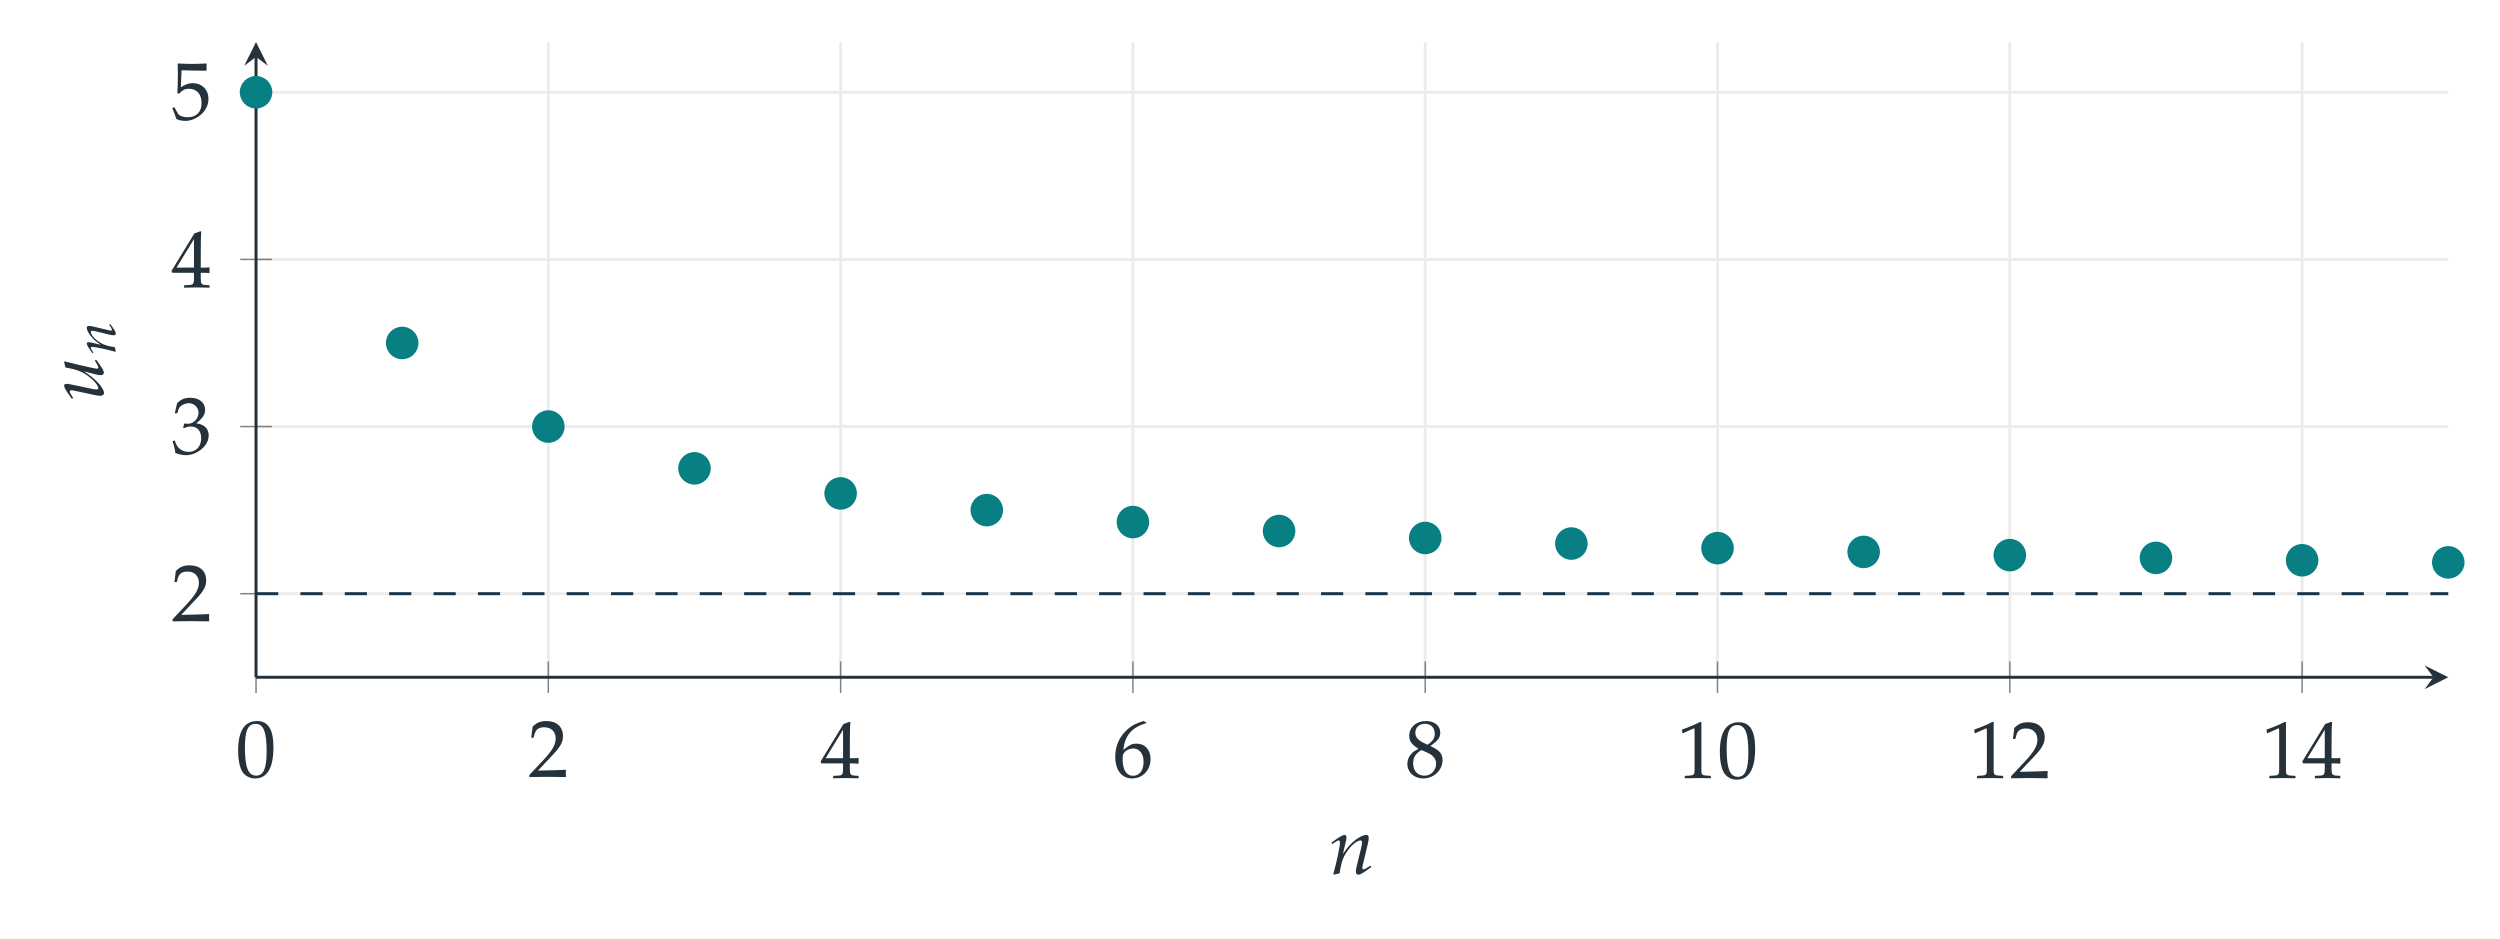
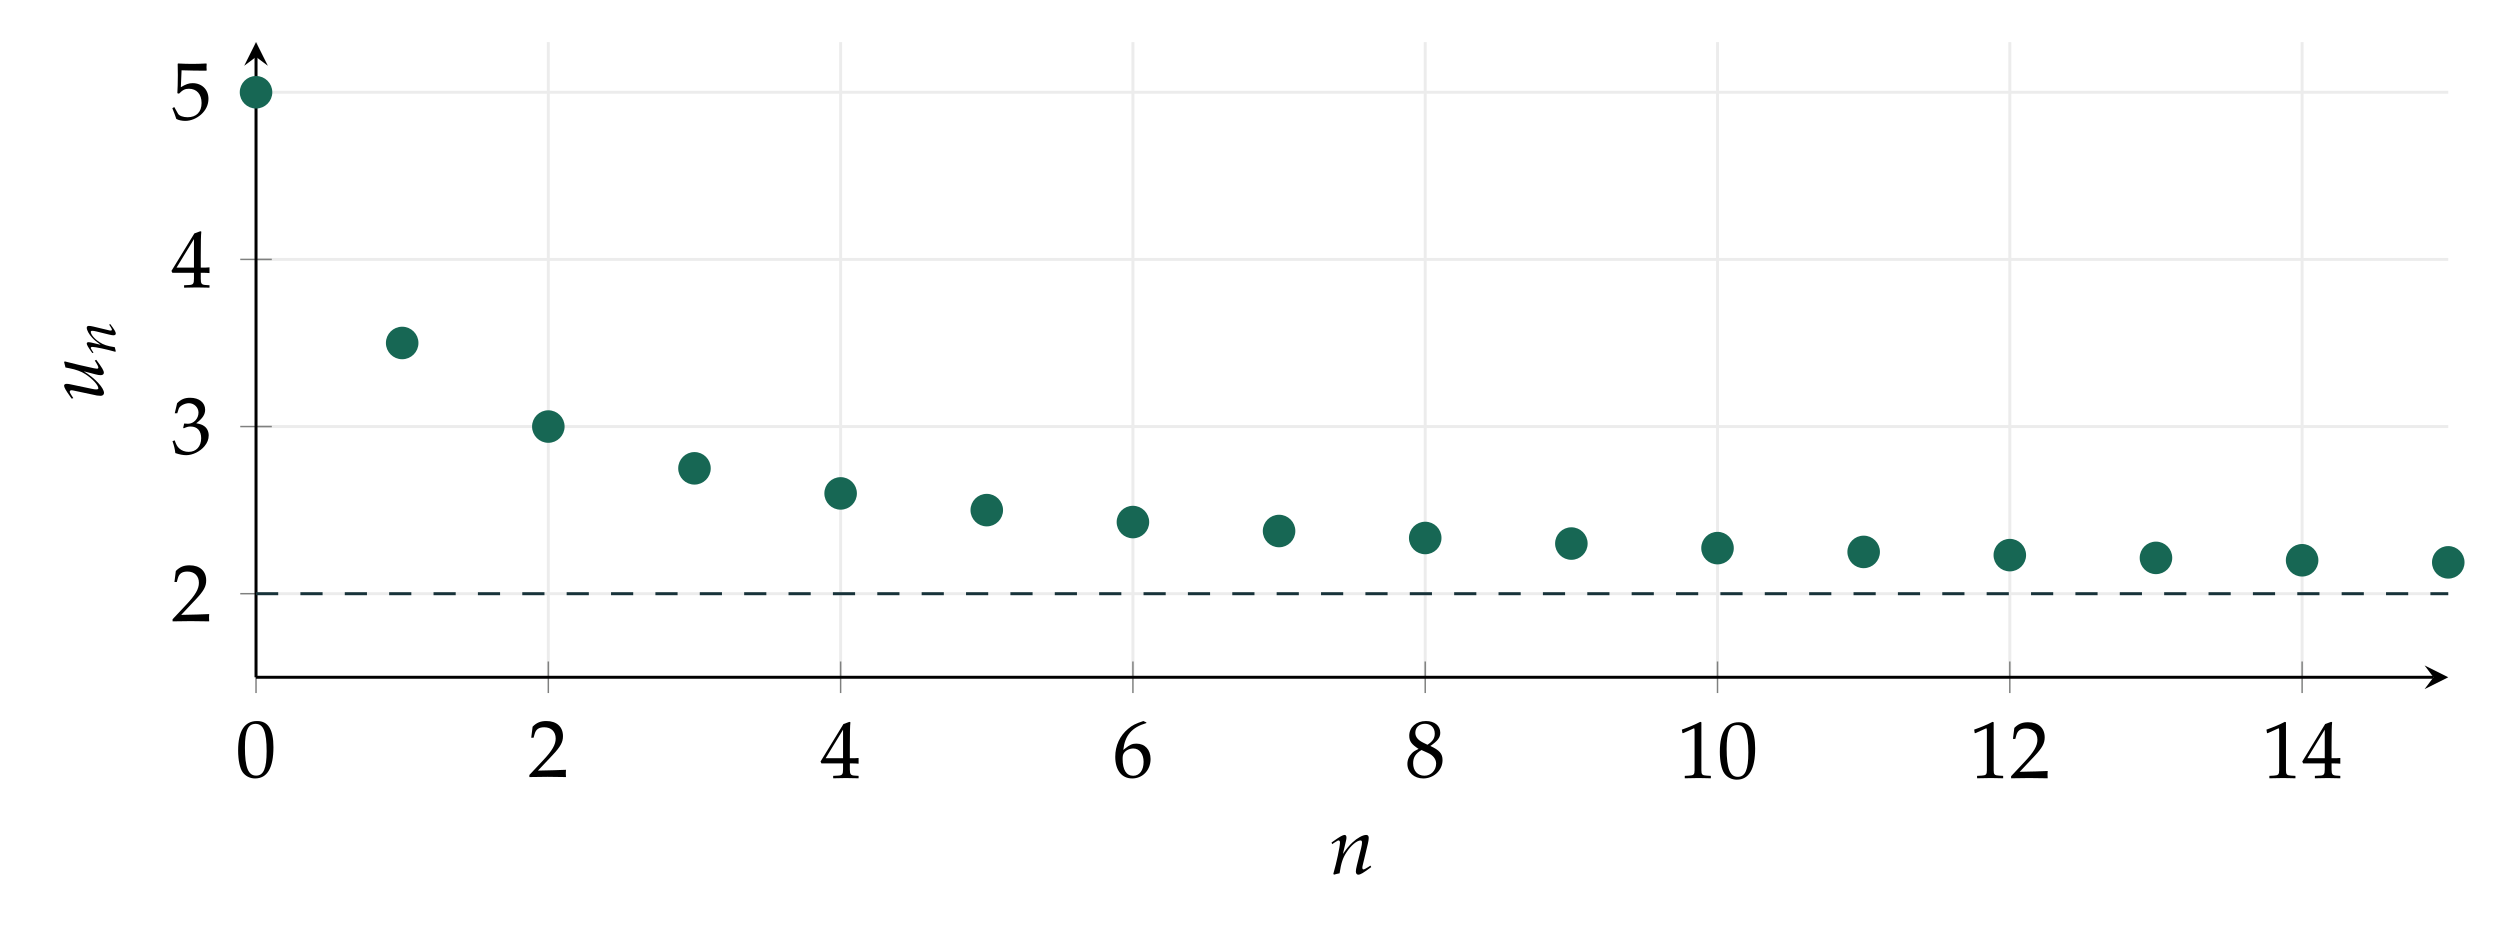
<svg xmlns="http://www.w3.org/2000/svg" xmlns:xlink="http://www.w3.org/1999/xlink" version="1.1" width="336.789" height="126.456" viewBox="0 0 336.789 126.456">
  <defs>
    <path id="font_1_13" d="M.263 .689C.108 .689 .029 .566 .029 .324 .029 .207 .05 .106 .085 .057 .12 .008 .176-.02 .238-.02 .389-.02 .465 .11 .465 .366 .465 .585 .4 .689 .263 .689M.245 .654C.342 .654 .381 .556 .381 .316 .381 .103 .343 .015 .251 .015 .154 .015 .113 .116 .113 .36 .113 .571 .15 .654 .245 .654Z" />
    <path id="font_1_7" d="M.016 .023V-.003C.203 0 .203 0 .239 0 .275 0 .275 0 .468-.003 .466 .018 .466 .028 .466 .042 .466 .055 .466 .065 .468 .087 .353 .082 .307 .081 .122 .077L.304 .27C.401 .373 .431 .428 .431 .503 .431 .618 .353 .689 .226 .689 .154 .689 .105 .669 .056 .619L.039 .483H.068L.081 .529C.097 .587 .133 .612 .2 .612 .286 .612 .341 .558 .341 .473 .341 .398 .299 .324 .186 .204L.016 .023Z" />
    <path id="font_1_9" d="M.28 .181V.106C.28 .046 .269 .032 .22 .03L.158 .027V-.003C.291 0 .291 0 .315 0 .339 0 .339 0 .472-.003V.027L.424 .03C.375 .033 .364 .046 .364 .106V.181C.423 .181 .444 .18 .472 .177V.248C.425 .244 .406 .244 .391 .245H.388 .364V.384C.364 .562 .366 .648 .371 .689L.359 .694 .285 .667 .002 .204 .013 .181H.28M.28 .245H.065L.28 .597V.245Z" />
    <path id="font_1_11" d="M.416 .672 .379 .689C.283 .657 .242 .637 .191 .593 .088 .507 .032 .385 .032 .248 .032 .082 .112-.02 .241-.02 .371-.02 .468 .083 .468 .22 .468 .335 .399 .41 .293 .41 .243 .41 .213 .397 .154 .35 .143 .341 .142 .34 .131 .332 .152 .513 .236 .61 .416 .664V.672M.255 .35C.331 .35 .382 .284 .382 .185 .382 .08 .331 .013 .254 .013 .169 .013 .123 .086 .123 .221 .123 .256 .127 .275 .138 .292 .16 .326 .207 .35 .255 .35Z" />
    <path id="font_1_12" d="M.168 .345C.127 .326 .11 .315 .088 .294 .05 .256 .03 .211 .03 .159 .03 .056 .113-.02 .226-.02 .356-.02 .464 .082 .464 .206 .464 .286 .427 .329 .313 .381 .404 .443 .436 .485 .436 .545 .436 .631 .365 .689 .259 .689 .14 .689 .053 .613 .053 .508 .053 .44 .08 .402 .168 .345M.284 .295C.347 .267 .385 .218 .385 .164 .385 .08 .322 .014 .241 .014 .156 .014 .101 .074 .101 .167 .101 .24 .13 .286 .204 .331L.284 .295M.223 .423C.16 .454 .128 .494 .128 .544 .128 .61 .176 .655 .247 .655 .32 .655 .368 .607 .368 .534 .368 .477 .343 .438 .278 .396L.223 .423Z" />
    <path id="font_1_6" d="M.067 .555H.077L.206 .613C.207 .614 .208 .614 .209 .614 .215 .614 .217 .605 .217 .581V.096C.217 .044 .206 .033 .152 .03L.096 .027V-.003C.25 0 .25 0 .261 0 .274 0 .296 0 .33-.001 .342-.002 .377-.002 .418-.003V.027L.366 .03C.311 .033 .301 .044 .301 .096V.689L.287 .694C.222 .66 .151 .63 .06 .598L.067 .555Z" />
    <path id="font_1_8" d="M.043 .498H.074L.092 .554C.103 .588 .166 .622 .218 .622 .283 .622 .336 .569 .336 .506 .336 .431 .277 .368 .206 .368 .198 .368 .187 .369 .174 .37L.159 .371 .147 .318 .154 .312C.192 .329 .211 .334 .238 .334 .321 .334 .369 .281 .369 .19 .369 .088 .308 .021 .215 .021 .169 .021 .128 .036 .098 .064 .074 .086 .061 .109 .042 .163L.015 .153C.036 .092 .044 .056 .05 .006 .103-.012 .147-.02 .184-.02 .264-.02 .356 .025 .411 .092 .445 .133 .462 .177 .462 .224 .462 .272 .442 .314 .406 .339 .381 .357 .358 .365 .308 .374 .388 .436 .418 .482 .418 .541 .418 .63 .344 .689 .233 .689 .165 .689 .12 .67 .072 .622L.043 .498Z" />
    <path id="font_1_10" d="M.127 .605C.256 .601 .312 .6 .432 .6L.437 .605C.435 .623 .435 .631 .435 .644 .435 .658 .435 .666 .437 .684L.432 .689C.357 .685 .312 .684 .258 .684 .203 .684 .159 .685 .084 .689L.079 .684C.08 .623 .081 .579 .081 .547 .081 .462 .078 .366 .075 .322L.095 .316C.142 .363 .169 .377 .218 .377 .314 .377 .374 .309 .374 .201 .374 .09 .31 .025 .201 .025 .147 .025 .097 .043 .083 .069L.037 .151 .013 .137C.036 .08 .048 .048 .062 .004 .09-.011 .13-.02 .173-.02 .24-.02 .311 .009 .366 .057 .427 .111 .459 .179 .459 .253 .459 .366 .378 .446 .264 .446 .216 .446 .18 .433 .118 .396L.127 .605Z" />
    <clipPath id="clip_2">
      <path transform="matrix(1,0,0,-1,34.491,91.239)" d="M0 0H295.328V85.565H0Z" />
    </clipPath>
    <path id="font_3_10" d="M.024 .388 .031 .368 .063 .389C.1 .412 .103 .414 .11 .414 .121 .414 .128 .404 .128 .389 .128 .338 .087 .145 .046 .002L.053-.009C.078-.002 .101 .004 .123 .008 .142 .134 .163 .199 .209 .268 .263 .352 .338 .414 .383 .414 .394 .414 .4 .405 .4 .39 .4 .372 .397 .351 .389 .319L.337 .107C.328 .07 .324 .047 .324 .031 .324 .006 .335-.009 .354-.009 .38-.009 .416 .012 .514 .085L.504 .103 .478 .086C.449 .067 .427 .056 .417 .056 .41 .056 .404 .065 .404 .076 .404 .081 .405 .092 .406 .096L.472 .372C.479 .401 .483 .429 .483 .446 .483 .469 .472 .482 .452 .482 .41 .482 .341 .444 .282 .389 .244 .354 .216 .32 .164 .247L.202 .408C.206 .426 .208 .438 .208 .449 .208 .47 .2 .482 .185 .482 .164 .482 .125 .46 .052 .408L.024 .388Z" />
    <path id="font_3_11" d="M.333 .097C.326 .073 .322 .046 .322 .031 .322 .006 .333-.009 .352-.009 .378-.009 .414 .012 .512 .085L.502 .103 .476 .086C.452 .07 .426 .059 .415 .059 .407 .059 .402 .066 .402 .076 .402 .084 .404 .095 .407 .11L.408 .116C.431 .225 .462 .358 .492 .473L.485 .482 .417 .465 .407 .414C.392 .336 .367 .268 .336 .221 .277 .13 .199 .059 .159 .059 .151 .059 .146 .068 .146 .085 .146 .099 .148 .112 .153 .137L.21 .408C.213 .424 .215 .438 .215 .451 .215 .47 .206 .482 .192 .482 .172 .482 .134 .461 .06 .408L.032 .388 .039 .368 .071 .389C.099 .407 .11 .412 .119 .412 .128 .412 .136 .403 .136 .392 .136 .388 .135 .378 .134 .374L.071 .077C.069 .068 .067 .044 .067 .03 .067 .007 .082-.011 .102-.011 .165-.011 .286 .101 .37 .239L.333 .097Z" />
  </defs>
  <path transform="matrix(1,0,0,-1,34.491,91.239)" stroke-width=".399" stroke-linecap="butt" stroke-miterlimit="10" stroke-linejoin="miter" fill="none" stroke="#ececec" d="M0 0V85.565M39.377 0V85.565M78.754 0V85.565M118.131 0V85.565M157.508 0V85.565M196.885 0V85.565M236.262 0V85.565M275.64 0V85.565" />
  <path transform="matrix(1,0,0,-1,34.491,91.239)" stroke-width=".399" stroke-linecap="butt" stroke-miterlimit="10" stroke-linejoin="miter" fill="none" stroke="#ececec" d="M0 11.259H295.328M0 33.776H295.328M0 56.293H295.328M0 78.81H295.328" />
  <path transform="matrix(1,0,0,-1,34.491,91.239)" stroke-width=".199" stroke-linecap="butt" stroke-miterlimit="10" stroke-linejoin="miter" fill="none" stroke="#7f807f" d="M0-2.126V2.126M39.377-2.126V2.126M78.754-2.126V2.126M118.131-2.126V2.126M157.508-2.126V2.126M196.885-2.126V2.126M236.262-2.126V2.126M275.64-2.126V2.126" />
  <path transform="matrix(1,0,0,-1,34.491,91.239)" stroke-width=".199" stroke-linecap="butt" stroke-miterlimit="10" stroke-linejoin="miter" fill="none" stroke="#7f807f" d="M-2.126 11.259H2.126M-2.126 33.776H2.126M-2.126 56.293H2.126M-2.126 78.81H2.126" />
-   <path transform="matrix(1,0,0,-1,34.491,91.239)" stroke-width=".399" stroke-linecap="butt" stroke-miterlimit="10" stroke-linejoin="miter" fill="none" stroke="#25323b" d="M0 0H293.336" />
-   <path transform="matrix(1,0,0,-1,327.8265,91.239)" d="M1.993 0-1.196 1.594 0 0-1.196-1.594" fill="#25323b" />
-   <path transform="matrix(1,0,0,-1,34.491,91.239)" stroke-width=".399" stroke-linecap="butt" stroke-miterlimit="10" stroke-linejoin="miter" fill="none" stroke="#25323b" d="M0 0V83.573" />
-   <path transform="matrix(0,-1,-1,-0,34.491,7.666275)" d="M1.993 0-1.196 1.594 0 0-1.196-1.594" fill="#25323b" />
-   <use data-text="0" xlink:href="#font_1_13" transform="matrix(10.9091,0,0,-10.9091,31.763,104.651)" fill="#25323b" />
-   <use data-text="2" xlink:href="#font_1_7" transform="matrix(10.9091,0,0,-10.9091,71.14,104.651)" fill="#25323b" />
-   <use data-text="4" xlink:href="#font_1_9" transform="matrix(10.9091,0,0,-10.9091,110.517,104.815)" fill="#25323b" />
-   <use data-text="6" xlink:href="#font_1_11" transform="matrix(10.9091,0,0,-10.9091,149.893,104.651)" fill="#25323b" />
-   <use data-text="8" xlink:href="#font_1_12" transform="matrix(10.9091,0,0,-10.9091,189.27,104.651)" fill="#25323b" />
-   <use data-text="1" xlink:href="#font_1_6" transform="matrix(10.9091,0,0,-10.9091,225.919,104.815)" fill="#25323b" />
-   <use data-text="0" xlink:href="#font_1_13" transform="matrix(10.9091,0,0,-10.9091,231.3735,104.815)" fill="#25323b" />
-   <use data-text="1" xlink:href="#font_1_6" transform="matrix(10.9091,0,0,-10.9091,265.296,104.815)" fill="#25323b" />
-   <use data-text="2" xlink:href="#font_1_7" transform="matrix(10.9091,0,0,-10.9091,270.7506,104.815)" fill="#25323b" />
-   <use data-text="1" xlink:href="#font_1_6" transform="matrix(10.9091,0,0,-10.9091,304.672,104.815)" fill="#25323b" />
-   <use data-text="4" xlink:href="#font_1_9" transform="matrix(10.9091,0,0,-10.9091,310.1266,104.815)" fill="#25323b" />
-   <use data-text="2" xlink:href="#font_1_7" transform="matrix(10.9091,0,0,-10.9091,23.075,83.674)" fill="#25323b" />
-   <use data-text="3" xlink:href="#font_1_8" transform="matrix(10.9091,0,0,-10.9091,23.075,61.102)" fill="#25323b" />
-   <use data-text="4" xlink:href="#font_1_9" transform="matrix(10.9091,0,0,-10.9091,23.075,38.722)" fill="#25323b" />
-   <use data-text="5" xlink:href="#font_1_10" transform="matrix(10.9091,0,0,-10.9091,23.075,16.068)" fill="#25323b" />
+   <path transform="matrix(1,0,0,-1,34.491,91.239)" stroke-width=".399" stroke-linecap="butt" stroke-miterlimit="10" stroke-linejoin="miter" fill="none" stroke="#000000" d="M0 0H293.336" />
+   <path transform="matrix(1,0,0,-1,327.8265,91.239)" d="M1.993 0-1.196 1.594 0 0-1.196-1.594" />
+   <path transform="matrix(1,0,0,-1,34.491,91.239)" stroke-width=".399" stroke-linecap="butt" stroke-miterlimit="10" stroke-linejoin="miter" fill="none" stroke="#000000" d="M0 0V83.573" />
+   <path transform="matrix(0,-1,-1,-0,34.491,7.666275)" d="M1.993 0-1.196 1.594 0 0-1.196-1.594" />
+   <use data-text="0" xlink:href="#font_1_13" transform="matrix(10.9091,0,0,-10.9091,31.763,104.651)" />
+   <use data-text="2" xlink:href="#font_1_7" transform="matrix(10.9091,0,0,-10.9091,71.14,104.651)" />
+   <use data-text="4" xlink:href="#font_1_9" transform="matrix(10.9091,0,0,-10.9091,110.517,104.815)" />
+   <use data-text="6" xlink:href="#font_1_11" transform="matrix(10.9091,0,0,-10.9091,149.893,104.651)" />
+   <use data-text="8" xlink:href="#font_1_12" transform="matrix(10.9091,0,0,-10.9091,189.27,104.651)" />
+   <use data-text="1" xlink:href="#font_1_6" transform="matrix(10.9091,0,0,-10.9091,225.919,104.815)" />
+   <use data-text="0" xlink:href="#font_1_13" transform="matrix(10.9091,0,0,-10.9091,231.3735,104.815)" />
+   <use data-text="1" xlink:href="#font_1_6" transform="matrix(10.9091,0,0,-10.9091,265.296,104.815)" />
+   <use data-text="2" xlink:href="#font_1_7" transform="matrix(10.9091,0,0,-10.9091,270.7506,104.815)" />
+   <use data-text="1" xlink:href="#font_1_6" transform="matrix(10.9091,0,0,-10.9091,304.672,104.815)" />
+   <use data-text="4" xlink:href="#font_1_9" transform="matrix(10.9091,0,0,-10.9091,310.1266,104.815)" />
+   <use data-text="2" xlink:href="#font_1_7" transform="matrix(10.9091,0,0,-10.9091,23.075,83.674)" />
+   <use data-text="3" xlink:href="#font_1_8" transform="matrix(10.9091,0,0,-10.9091,23.075,61.102)" />
+   <use data-text="4" xlink:href="#font_1_9" transform="matrix(10.9091,0,0,-10.9091,23.075,38.722)" />
+   <use data-text="5" xlink:href="#font_1_10" transform="matrix(10.9091,0,0,-10.9091,23.075,16.068)" />
  <g clip-path="url(#clip_2)">
-     <path transform="matrix(1,0,0,-1,34.491,91.239)" stroke-width=".399" stroke-linecap="butt" stroke-dasharray="2.989,2.989" stroke-miterlimit="10" stroke-linejoin="miter" fill="none" stroke="#17354a" d="M0 11.259H12.305 24.611 36.916 49.221 61.527 73.832 86.137 98.443 110.748 123.053 135.359 147.664 159.969 172.275 184.58 196.885 209.191 221.496 233.801 246.107 258.412 270.717 283.023 295.328" />
+     <path transform="matrix(1,0,0,-1,34.491,91.239)" stroke-width=".399" stroke-linecap="butt" stroke-dasharray="2.989,2.989" stroke-miterlimit="10" stroke-linejoin="miter" fill="none" stroke="#18333a" d="M0 11.259H12.305 24.611 36.916 49.221 61.527 73.832 86.137 98.443 110.748 123.053 135.359 147.664 159.969 172.275 184.58 196.885 209.191 221.496 233.801 246.107 258.412 270.717 283.023 295.328" />
  </g>
-   <path transform="matrix(1,0,0,-1,34.491,91.239)" d="M1.993 78.81C1.993 79.911 1.1 80.803 0 80.803-1.1 80.803-1.993 79.911-1.993 78.81-1.993 77.71-1.1 76.818 0 76.818 1.1 76.818 1.993 77.71 1.993 78.81ZM0 78.81" fill="#087f83" />
-   <path transform="matrix(1,0,0,-1,34.491,91.239)" stroke-width=".399" stroke-linecap="butt" stroke-miterlimit="10" stroke-linejoin="miter" fill="none" stroke="#087f83" d="M1.993 78.81C1.993 79.911 1.1 80.803 0 80.803-1.1 80.803-1.993 79.911-1.993 78.81-1.993 77.71-1.1 76.818 0 76.818 1.1 76.818 1.993 77.71 1.993 78.81ZM0 78.81" />
-   <path transform="matrix(1,0,0,-1,34.491,91.239)" d="M21.681 45.034C21.681 46.135 20.789 47.027 19.689 47.027 18.588 47.027 17.696 46.135 17.696 45.034 17.696 43.934 18.588 43.042 19.689 43.042 20.789 43.042 21.681 43.934 21.681 45.034ZM19.689 45.034" fill="#087f83" />
-   <path transform="matrix(1,0,0,-1,34.491,91.239)" stroke-width=".399" stroke-linecap="butt" stroke-miterlimit="10" stroke-linejoin="miter" fill="none" stroke="#087f83" d="M21.681 45.034C21.681 46.135 20.789 47.027 19.689 47.027 18.588 47.027 17.696 46.135 17.696 45.034 17.696 43.934 18.588 43.042 19.689 43.042 20.789 43.042 21.681 43.934 21.681 45.034ZM19.689 45.034" />
-   <path transform="matrix(1,0,0,-1,34.491,91.239)" d="M41.37 33.776C41.37 34.876 40.478 35.768 39.377 35.768 38.277 35.768 37.385 34.876 37.385 33.776 37.385 32.675 38.277 31.783 39.377 31.783 40.478 31.783 41.37 32.675 41.37 33.776ZM39.377 33.776" fill="#087f83" />
-   <path transform="matrix(1,0,0,-1,34.491,91.239)" stroke-width=".399" stroke-linecap="butt" stroke-miterlimit="10" stroke-linejoin="miter" fill="none" stroke="#087f83" d="M41.37 33.776C41.37 34.876 40.478 35.768 39.377 35.768 38.277 35.768 37.385 34.876 37.385 33.776 37.385 32.675 38.277 31.783 39.377 31.783 40.478 31.783 41.37 32.675 41.37 33.776ZM39.377 33.776" />
-   <path transform="matrix(1,0,0,-1,34.491,91.239)" d="M61.058 28.146C61.058 29.247 60.166 30.139 59.066 30.139 57.965 30.139 57.073 29.247 57.073 28.146 57.073 27.046 57.965 26.154 59.066 26.154 60.166 26.154 61.058 27.046 61.058 28.146ZM59.066 28.146" fill="#087f83" />
-   <path transform="matrix(1,0,0,-1,34.491,91.239)" stroke-width=".399" stroke-linecap="butt" stroke-miterlimit="10" stroke-linejoin="miter" fill="none" stroke="#087f83" d="M61.058 28.146C61.058 29.247 60.166 30.139 59.066 30.139 57.965 30.139 57.073 29.247 57.073 28.146 57.073 27.046 57.965 26.154 59.066 26.154 60.166 26.154 61.058 27.046 61.058 28.146ZM59.066 28.146" />
-   <path transform="matrix(1,0,0,-1,34.491,91.239)" d="M80.747 24.769C80.747 25.869 79.855 26.761 78.754 26.761 77.654 26.761 76.762 25.869 76.762 24.769 76.762 23.668 77.654 22.776 78.754 22.776 79.855 22.776 80.747 23.668 80.747 24.769ZM78.754 24.769" fill="#087f83" />
-   <path transform="matrix(1,0,0,-1,34.491,91.239)" stroke-width=".399" stroke-linecap="butt" stroke-miterlimit="10" stroke-linejoin="miter" fill="none" stroke="#087f83" d="M80.747 24.769C80.747 25.869 79.855 26.761 78.754 26.761 77.654 26.761 76.762 25.869 76.762 24.769 76.762 23.668 77.654 22.776 78.754 22.776 79.855 22.776 80.747 23.668 80.747 24.769ZM78.754 24.769" />
-   <path transform="matrix(1,0,0,-1,34.491,91.239)" d="M100.435 22.517C100.435 23.618 99.543 24.51 98.443 24.51 97.342 24.51 96.45 23.618 96.45 22.517 96.45 21.417 97.342 20.525 98.443 20.525 99.543 20.525 100.435 21.417 100.435 22.517ZM98.443 22.517" fill="#087f83" />
-   <path transform="matrix(1,0,0,-1,34.491,91.239)" stroke-width=".399" stroke-linecap="butt" stroke-miterlimit="10" stroke-linejoin="miter" fill="none" stroke="#087f83" d="M100.435 22.517C100.435 23.618 99.543 24.51 98.443 24.51 97.342 24.51 96.45 23.618 96.45 22.517 96.45 21.417 97.342 20.525 98.443 20.525 99.543 20.525 100.435 21.417 100.435 22.517ZM98.443 22.517" />
-   <path transform="matrix(1,0,0,-1,34.491,91.239)" d="M120.124 20.909C120.124 22.009 119.232 22.901 118.131 22.901 117.031 22.901 116.139 22.009 116.139 20.909 116.139 19.808 117.031 18.916 118.131 18.916 119.232 18.916 120.124 19.808 120.124 20.909ZM118.131 20.909" fill="#087f83" />
-   <path transform="matrix(1,0,0,-1,34.491,91.239)" stroke-width=".399" stroke-linecap="butt" stroke-miterlimit="10" stroke-linejoin="miter" fill="none" stroke="#087f83" d="M120.124 20.909C120.124 22.009 119.232 22.901 118.131 22.901 117.031 22.901 116.139 22.009 116.139 20.909 116.139 19.808 117.031 18.916 118.131 18.916 119.232 18.916 120.124 19.808 120.124 20.909ZM118.131 20.909" />
-   <path transform="matrix(1,0,0,-1,34.491,91.239)" d="M139.812 19.703C139.812 20.803 138.92 21.695 137.82 21.695 136.719 21.695 135.827 20.803 135.827 19.703 135.827 18.602 136.719 17.71 137.82 17.71 138.92 17.71 139.812 18.602 139.812 19.703ZM137.82 19.703" fill="#087f83" />
-   <path transform="matrix(1,0,0,-1,34.491,91.239)" stroke-width=".399" stroke-linecap="butt" stroke-miterlimit="10" stroke-linejoin="miter" fill="none" stroke="#087f83" d="M139.812 19.703C139.812 20.803 138.92 21.695 137.82 21.695 136.719 21.695 135.827 20.803 135.827 19.703 135.827 18.602 136.719 17.71 137.82 17.71 138.92 17.71 139.812 18.602 139.812 19.703ZM137.82 19.703" />
-   <path transform="matrix(1,0,0,-1,34.491,91.239)" d="M159.501 18.764C159.501 19.865 158.609 20.757 157.508 20.757 156.408 20.757 155.516 19.865 155.516 18.764 155.516 17.664 156.408 16.772 157.508 16.772 158.609 16.772 159.501 17.664 159.501 18.764ZM157.508 18.764" fill="#087f83" />
-   <path transform="matrix(1,0,0,-1,34.491,91.239)" stroke-width=".399" stroke-linecap="butt" stroke-miterlimit="10" stroke-linejoin="miter" fill="none" stroke="#087f83" d="M159.501 18.764C159.501 19.865 158.609 20.757 157.508 20.757 156.408 20.757 155.516 19.865 155.516 18.764 155.516 17.664 156.408 16.772 157.508 16.772 158.609 16.772 159.501 17.664 159.501 18.764ZM157.508 18.764" />
-   <path transform="matrix(1,0,0,-1,34.491,91.239)" d="M179.189 18.014C179.189 19.114 178.297 20.006 177.197 20.006 176.096 20.006 175.204 19.114 175.204 18.014 175.204 16.913 176.096 16.021 177.197 16.021 178.297 16.021 179.189 16.913 179.189 18.014ZM177.197 18.014" fill="#087f83" />
-   <path transform="matrix(1,0,0,-1,34.491,91.239)" stroke-width=".399" stroke-linecap="butt" stroke-miterlimit="10" stroke-linejoin="miter" fill="none" stroke="#087f83" d="M179.189 18.014C179.189 19.114 178.297 20.006 177.197 20.006 176.096 20.006 175.204 19.114 175.204 18.014 175.204 16.913 176.096 16.021 177.197 16.021 178.297 16.021 179.189 16.913 179.189 18.014ZM177.197 18.014" />
-   <path transform="matrix(1,0,0,-1,34.491,91.239)" d="M198.878 17.4C198.878 18.5 197.986 19.392 196.885 19.392 195.785 19.392 194.893 18.5 194.893 17.4 194.893 16.299 195.785 15.407 196.885 15.407 197.986 15.407 198.878 16.299 198.878 17.4ZM196.885 17.4" fill="#087f83" />
-   <path transform="matrix(1,0,0,-1,34.491,91.239)" stroke-width=".399" stroke-linecap="butt" stroke-miterlimit="10" stroke-linejoin="miter" fill="none" stroke="#087f83" d="M198.878 17.4C198.878 18.5 197.986 19.392 196.885 19.392 195.785 19.392 194.893 18.5 194.893 17.4 194.893 16.299 195.785 15.407 196.885 15.407 197.986 15.407 198.878 16.299 198.878 17.4ZM196.885 17.4" />
-   <path transform="matrix(1,0,0,-1,34.491,91.239)" d="M218.566 16.888C218.566 17.988 217.674 18.88 216.574 18.88 215.473 18.88 214.581 17.988 214.581 16.888 214.581 15.787 215.473 14.895 216.574 14.895 217.674 14.895 218.566 15.787 218.566 16.888ZM216.574 16.888" fill="#087f83" />
-   <path transform="matrix(1,0,0,-1,34.491,91.239)" stroke-width=".399" stroke-linecap="butt" stroke-miterlimit="10" stroke-linejoin="miter" fill="none" stroke="#087f83" d="M218.566 16.888C218.566 17.988 217.674 18.88 216.574 18.88 215.473 18.88 214.581 17.988 214.581 16.888 214.581 15.787 215.473 14.895 216.574 14.895 217.674 14.895 218.566 15.787 218.566 16.888ZM216.574 16.888" />
-   <path transform="matrix(1,0,0,-1,34.491,91.239)" d="M238.255 16.455C238.255 17.555 237.363 18.447 236.262 18.447 235.162 18.447 234.27 17.555 234.27 16.455 234.27 15.354 235.162 14.462 236.262 14.462 237.363 14.462 238.255 15.354 238.255 16.455ZM236.262 16.455" fill="#087f83" />
-   <path transform="matrix(1,0,0,-1,34.491,91.239)" stroke-width=".399" stroke-linecap="butt" stroke-miterlimit="10" stroke-linejoin="miter" fill="none" stroke="#087f83" d="M238.255 16.455C238.255 17.555 237.363 18.447 236.262 18.447 235.162 18.447 234.27 17.555 234.27 16.455 234.27 15.354 235.162 14.462 236.262 14.462 237.363 14.462 238.255 15.354 238.255 16.455ZM236.262 16.455" />
-   <path transform="matrix(1,0,0,-1,34.491,91.239)" d="M257.944 16.084C257.944 17.184 257.051 18.076 255.951 18.076 254.851 18.076 253.958 17.184 253.958 16.084 253.958 14.983 254.851 14.091 255.951 14.091 257.051 14.091 257.944 14.983 257.944 16.084ZM255.951 16.084" fill="#087f83" />
-   <path transform="matrix(1,0,0,-1,34.491,91.239)" stroke-width=".399" stroke-linecap="butt" stroke-miterlimit="10" stroke-linejoin="miter" fill="none" stroke="#087f83" d="M257.944 16.084C257.944 17.184 257.051 18.076 255.951 18.076 254.851 18.076 253.958 17.184 253.958 16.084 253.958 14.983 254.851 14.091 255.951 14.091 257.051 14.091 257.944 14.983 257.944 16.084ZM255.951 16.084" />
-   <path transform="matrix(1,0,0,-1,34.491,91.239)" d="M277.632 15.762C277.632 16.862 276.74 17.755 275.64 17.755 274.539 17.755 273.647 16.862 273.647 15.762 273.647 14.662 274.539 13.769 275.64 13.769 276.74 13.769 277.632 14.662 277.632 15.762ZM275.64 15.762" fill="#087f83" />
-   <path transform="matrix(1,0,0,-1,34.491,91.239)" stroke-width=".399" stroke-linecap="butt" stroke-miterlimit="10" stroke-linejoin="miter" fill="none" stroke="#087f83" d="M277.632 15.762C277.632 16.862 276.74 17.755 275.64 17.755 274.539 17.755 273.647 16.862 273.647 15.762 273.647 14.662 274.539 13.769 275.64 13.769 276.74 13.769 277.632 14.662 277.632 15.762ZM275.64 15.762" />
-   <path transform="matrix(1,0,0,-1,34.491,91.239)" d="M297.321 15.481C297.321 16.581 296.429 17.473 295.328 17.473 294.228 17.473 293.336 16.581 293.336 15.481 293.336 14.38 294.228 13.488 295.328 13.488 296.429 13.488 297.321 14.38 297.321 15.481ZM295.328 15.481" fill="#087f83" />
-   <path transform="matrix(1,0,0,-1,34.491,91.239)" stroke-width=".399" stroke-linecap="butt" stroke-miterlimit="10" stroke-linejoin="miter" fill="none" stroke="#087f83" d="M297.321 15.481C297.321 16.581 296.429 17.473 295.328 17.473 294.228 17.473 293.336 16.581 293.336 15.481 293.336 14.38 294.228 13.488 295.328 13.488 296.429 13.488 297.321 14.38 297.321 15.481ZM295.328 15.481" />
-   <path transform="matrix(1,0,0,-1,34.491,91.239)" stroke-width=".399" stroke-linecap="butt" stroke-miterlimit="10" stroke-linejoin="miter" fill="none" stroke="#087f83" d="" />
-   <use data-text="n" xlink:href="#font_3_10" transform="matrix(10.9091,0,0,-10.9091,179.12,117.735)" fill="#25323b" />
-   <use data-text="u" xlink:href="#font_3_11" transform="matrix(0,-10.9091,-10.9091,-0,13.892,54.055)" fill="#25323b" />
-   <use data-text="n" xlink:href="#font_3_10" transform="matrix(0,-7.9701,-7.9701,-0,15.528,47.753)" fill="#25323b" />
+   <path transform="matrix(1,0,0,-1,34.491,91.239)" d="M1.993 78.81C1.993 79.911 1.1 80.803 0 80.803-1.1 80.803-1.993 79.911-1.993 78.81-1.993 77.71-1.1 76.818 0 76.818 1.1 76.818 1.993 77.71 1.993 78.81ZM0 78.81" fill="#176754" />
+   <path transform="matrix(1,0,0,-1,34.491,91.239)" stroke-width=".399" stroke-linecap="butt" stroke-miterlimit="10" stroke-linejoin="miter" fill="none" stroke="#176754" d="M1.993 78.81C1.993 79.911 1.1 80.803 0 80.803-1.1 80.803-1.993 79.911-1.993 78.81-1.993 77.71-1.1 76.818 0 76.818 1.1 76.818 1.993 77.71 1.993 78.81ZM0 78.81" />
+   <path transform="matrix(1,0,0,-1,34.491,91.239)" d="M21.681 45.034C21.681 46.135 20.789 47.027 19.689 47.027 18.588 47.027 17.696 46.135 17.696 45.034 17.696 43.934 18.588 43.042 19.689 43.042 20.789 43.042 21.681 43.934 21.681 45.034ZM19.689 45.034" fill="#176754" />
+   <path transform="matrix(1,0,0,-1,34.491,91.239)" stroke-width=".399" stroke-linecap="butt" stroke-miterlimit="10" stroke-linejoin="miter" fill="none" stroke="#176754" d="M21.681 45.034C21.681 46.135 20.789 47.027 19.689 47.027 18.588 47.027 17.696 46.135 17.696 45.034 17.696 43.934 18.588 43.042 19.689 43.042 20.789 43.042 21.681 43.934 21.681 45.034ZM19.689 45.034" />
+   <path transform="matrix(1,0,0,-1,34.491,91.239)" d="M41.37 33.776C41.37 34.876 40.478 35.768 39.377 35.768 38.277 35.768 37.385 34.876 37.385 33.776 37.385 32.675 38.277 31.783 39.377 31.783 40.478 31.783 41.37 32.675 41.37 33.776ZM39.377 33.776" fill="#176754" />
+   <path transform="matrix(1,0,0,-1,34.491,91.239)" stroke-width=".399" stroke-linecap="butt" stroke-miterlimit="10" stroke-linejoin="miter" fill="none" stroke="#176754" d="M41.37 33.776C41.37 34.876 40.478 35.768 39.377 35.768 38.277 35.768 37.385 34.876 37.385 33.776 37.385 32.675 38.277 31.783 39.377 31.783 40.478 31.783 41.37 32.675 41.37 33.776ZM39.377 33.776" />
+   <path transform="matrix(1,0,0,-1,34.491,91.239)" d="M61.058 28.146C61.058 29.247 60.166 30.139 59.066 30.139 57.965 30.139 57.073 29.247 57.073 28.146 57.073 27.046 57.965 26.154 59.066 26.154 60.166 26.154 61.058 27.046 61.058 28.146ZM59.066 28.146" fill="#176754" />
+   <path transform="matrix(1,0,0,-1,34.491,91.239)" stroke-width=".399" stroke-linecap="butt" stroke-miterlimit="10" stroke-linejoin="miter" fill="none" stroke="#176754" d="M61.058 28.146C61.058 29.247 60.166 30.139 59.066 30.139 57.965 30.139 57.073 29.247 57.073 28.146 57.073 27.046 57.965 26.154 59.066 26.154 60.166 26.154 61.058 27.046 61.058 28.146ZM59.066 28.146" />
+   <path transform="matrix(1,0,0,-1,34.491,91.239)" d="M80.747 24.769C80.747 25.869 79.855 26.761 78.754 26.761 77.654 26.761 76.762 25.869 76.762 24.769 76.762 23.668 77.654 22.776 78.754 22.776 79.855 22.776 80.747 23.668 80.747 24.769ZM78.754 24.769" fill="#176754" />
+   <path transform="matrix(1,0,0,-1,34.491,91.239)" stroke-width=".399" stroke-linecap="butt" stroke-miterlimit="10" stroke-linejoin="miter" fill="none" stroke="#176754" d="M80.747 24.769C80.747 25.869 79.855 26.761 78.754 26.761 77.654 26.761 76.762 25.869 76.762 24.769 76.762 23.668 77.654 22.776 78.754 22.776 79.855 22.776 80.747 23.668 80.747 24.769ZM78.754 24.769" />
+   <path transform="matrix(1,0,0,-1,34.491,91.239)" d="M100.435 22.517C100.435 23.618 99.543 24.51 98.443 24.51 97.342 24.51 96.45 23.618 96.45 22.517 96.45 21.417 97.342 20.525 98.443 20.525 99.543 20.525 100.435 21.417 100.435 22.517ZM98.443 22.517" fill="#176754" />
+   <path transform="matrix(1,0,0,-1,34.491,91.239)" stroke-width=".399" stroke-linecap="butt" stroke-miterlimit="10" stroke-linejoin="miter" fill="none" stroke="#176754" d="M100.435 22.517C100.435 23.618 99.543 24.51 98.443 24.51 97.342 24.51 96.45 23.618 96.45 22.517 96.45 21.417 97.342 20.525 98.443 20.525 99.543 20.525 100.435 21.417 100.435 22.517ZM98.443 22.517" />
+   <path transform="matrix(1,0,0,-1,34.491,91.239)" d="M120.124 20.909C120.124 22.009 119.232 22.901 118.131 22.901 117.031 22.901 116.139 22.009 116.139 20.909 116.139 19.808 117.031 18.916 118.131 18.916 119.232 18.916 120.124 19.808 120.124 20.909ZM118.131 20.909" fill="#176754" />
+   <path transform="matrix(1,0,0,-1,34.491,91.239)" stroke-width=".399" stroke-linecap="butt" stroke-miterlimit="10" stroke-linejoin="miter" fill="none" stroke="#176754" d="M120.124 20.909C120.124 22.009 119.232 22.901 118.131 22.901 117.031 22.901 116.139 22.009 116.139 20.909 116.139 19.808 117.031 18.916 118.131 18.916 119.232 18.916 120.124 19.808 120.124 20.909ZM118.131 20.909" />
+   <path transform="matrix(1,0,0,-1,34.491,91.239)" d="M139.812 19.703C139.812 20.803 138.92 21.695 137.82 21.695 136.719 21.695 135.827 20.803 135.827 19.703 135.827 18.602 136.719 17.71 137.82 17.71 138.92 17.71 139.812 18.602 139.812 19.703ZM137.82 19.703" fill="#176754" />
+   <path transform="matrix(1,0,0,-1,34.491,91.239)" stroke-width=".399" stroke-linecap="butt" stroke-miterlimit="10" stroke-linejoin="miter" fill="none" stroke="#176754" d="M139.812 19.703C139.812 20.803 138.92 21.695 137.82 21.695 136.719 21.695 135.827 20.803 135.827 19.703 135.827 18.602 136.719 17.71 137.82 17.71 138.92 17.71 139.812 18.602 139.812 19.703ZM137.82 19.703" />
+   <path transform="matrix(1,0,0,-1,34.491,91.239)" d="M159.501 18.764C159.501 19.865 158.609 20.757 157.508 20.757 156.408 20.757 155.516 19.865 155.516 18.764 155.516 17.664 156.408 16.772 157.508 16.772 158.609 16.772 159.501 17.664 159.501 18.764ZM157.508 18.764" fill="#176754" />
+   <path transform="matrix(1,0,0,-1,34.491,91.239)" stroke-width=".399" stroke-linecap="butt" stroke-miterlimit="10" stroke-linejoin="miter" fill="none" stroke="#176754" d="M159.501 18.764C159.501 19.865 158.609 20.757 157.508 20.757 156.408 20.757 155.516 19.865 155.516 18.764 155.516 17.664 156.408 16.772 157.508 16.772 158.609 16.772 159.501 17.664 159.501 18.764ZM157.508 18.764" />
+   <path transform="matrix(1,0,0,-1,34.491,91.239)" d="M179.189 18.014C179.189 19.114 178.297 20.006 177.197 20.006 176.096 20.006 175.204 19.114 175.204 18.014 175.204 16.913 176.096 16.021 177.197 16.021 178.297 16.021 179.189 16.913 179.189 18.014ZM177.197 18.014" fill="#176754" />
+   <path transform="matrix(1,0,0,-1,34.491,91.239)" stroke-width=".399" stroke-linecap="butt" stroke-miterlimit="10" stroke-linejoin="miter" fill="none" stroke="#176754" d="M179.189 18.014C179.189 19.114 178.297 20.006 177.197 20.006 176.096 20.006 175.204 19.114 175.204 18.014 175.204 16.913 176.096 16.021 177.197 16.021 178.297 16.021 179.189 16.913 179.189 18.014ZM177.197 18.014" />
+   <path transform="matrix(1,0,0,-1,34.491,91.239)" d="M198.878 17.4C198.878 18.5 197.986 19.392 196.885 19.392 195.785 19.392 194.893 18.5 194.893 17.4 194.893 16.299 195.785 15.407 196.885 15.407 197.986 15.407 198.878 16.299 198.878 17.4ZM196.885 17.4" fill="#176754" />
+   <path transform="matrix(1,0,0,-1,34.491,91.239)" stroke-width=".399" stroke-linecap="butt" stroke-miterlimit="10" stroke-linejoin="miter" fill="none" stroke="#176754" d="M198.878 17.4C198.878 18.5 197.986 19.392 196.885 19.392 195.785 19.392 194.893 18.5 194.893 17.4 194.893 16.299 195.785 15.407 196.885 15.407 197.986 15.407 198.878 16.299 198.878 17.4ZM196.885 17.4" />
+   <path transform="matrix(1,0,0,-1,34.491,91.239)" d="M218.566 16.888C218.566 17.988 217.674 18.88 216.574 18.88 215.473 18.88 214.581 17.988 214.581 16.888 214.581 15.787 215.473 14.895 216.574 14.895 217.674 14.895 218.566 15.787 218.566 16.888ZM216.574 16.888" fill="#176754" />
+   <path transform="matrix(1,0,0,-1,34.491,91.239)" stroke-width=".399" stroke-linecap="butt" stroke-miterlimit="10" stroke-linejoin="miter" fill="none" stroke="#176754" d="M218.566 16.888C218.566 17.988 217.674 18.88 216.574 18.88 215.473 18.88 214.581 17.988 214.581 16.888 214.581 15.787 215.473 14.895 216.574 14.895 217.674 14.895 218.566 15.787 218.566 16.888ZM216.574 16.888" />
+   <path transform="matrix(1,0,0,-1,34.491,91.239)" d="M238.255 16.455C238.255 17.555 237.363 18.447 236.262 18.447 235.162 18.447 234.27 17.555 234.27 16.455 234.27 15.354 235.162 14.462 236.262 14.462 237.363 14.462 238.255 15.354 238.255 16.455ZM236.262 16.455" fill="#176754" />
+   <path transform="matrix(1,0,0,-1,34.491,91.239)" stroke-width=".399" stroke-linecap="butt" stroke-miterlimit="10" stroke-linejoin="miter" fill="none" stroke="#176754" d="M238.255 16.455C238.255 17.555 237.363 18.447 236.262 18.447 235.162 18.447 234.27 17.555 234.27 16.455 234.27 15.354 235.162 14.462 236.262 14.462 237.363 14.462 238.255 15.354 238.255 16.455ZM236.262 16.455" />
+   <path transform="matrix(1,0,0,-1,34.491,91.239)" d="M257.944 16.084C257.944 17.184 257.051 18.076 255.951 18.076 254.851 18.076 253.958 17.184 253.958 16.084 253.958 14.983 254.851 14.091 255.951 14.091 257.051 14.091 257.944 14.983 257.944 16.084ZM255.951 16.084" fill="#176754" />
+   <path transform="matrix(1,0,0,-1,34.491,91.239)" stroke-width=".399" stroke-linecap="butt" stroke-miterlimit="10" stroke-linejoin="miter" fill="none" stroke="#176754" d="M257.944 16.084C257.944 17.184 257.051 18.076 255.951 18.076 254.851 18.076 253.958 17.184 253.958 16.084 253.958 14.983 254.851 14.091 255.951 14.091 257.051 14.091 257.944 14.983 257.944 16.084ZM255.951 16.084" />
+   <path transform="matrix(1,0,0,-1,34.491,91.239)" d="M277.632 15.762C277.632 16.862 276.74 17.755 275.64 17.755 274.539 17.755 273.647 16.862 273.647 15.762 273.647 14.662 274.539 13.769 275.64 13.769 276.74 13.769 277.632 14.662 277.632 15.762ZM275.64 15.762" fill="#176754" />
+   <path transform="matrix(1,0,0,-1,34.491,91.239)" stroke-width=".399" stroke-linecap="butt" stroke-miterlimit="10" stroke-linejoin="miter" fill="none" stroke="#176754" d="M277.632 15.762C277.632 16.862 276.74 17.755 275.64 17.755 274.539 17.755 273.647 16.862 273.647 15.762 273.647 14.662 274.539 13.769 275.64 13.769 276.74 13.769 277.632 14.662 277.632 15.762ZM275.64 15.762" />
+   <path transform="matrix(1,0,0,-1,34.491,91.239)" d="M297.321 15.481C297.321 16.581 296.429 17.473 295.328 17.473 294.228 17.473 293.336 16.581 293.336 15.481 293.336 14.38 294.228 13.488 295.328 13.488 296.429 13.488 297.321 14.38 297.321 15.481ZM295.328 15.481" fill="#176754" />
+   <path transform="matrix(1,0,0,-1,34.491,91.239)" stroke-width=".399" stroke-linecap="butt" stroke-miterlimit="10" stroke-linejoin="miter" fill="none" stroke="#176754" d="M297.321 15.481C297.321 16.581 296.429 17.473 295.328 17.473 294.228 17.473 293.336 16.581 293.336 15.481 293.336 14.38 294.228 13.488 295.328 13.488 296.429 13.488 297.321 14.38 297.321 15.481ZM295.328 15.481" />
+   <path transform="matrix(1,0,0,-1,34.491,91.239)" stroke-width=".399" stroke-linecap="butt" stroke-miterlimit="10" stroke-linejoin="miter" fill="none" stroke="#176754" d="" />
+   <use data-text="n" xlink:href="#font_3_10" transform="matrix(10.9091,0,0,-10.9091,179.12,117.735)" />
+   <use data-text="u" xlink:href="#font_3_11" transform="matrix(0,-10.9091,-10.9091,-0,13.892,54.055)" />
+   <use data-text="n" xlink:href="#font_3_10" transform="matrix(0,-7.9701,-7.9701,-0,15.528,47.753)" />
</svg>
